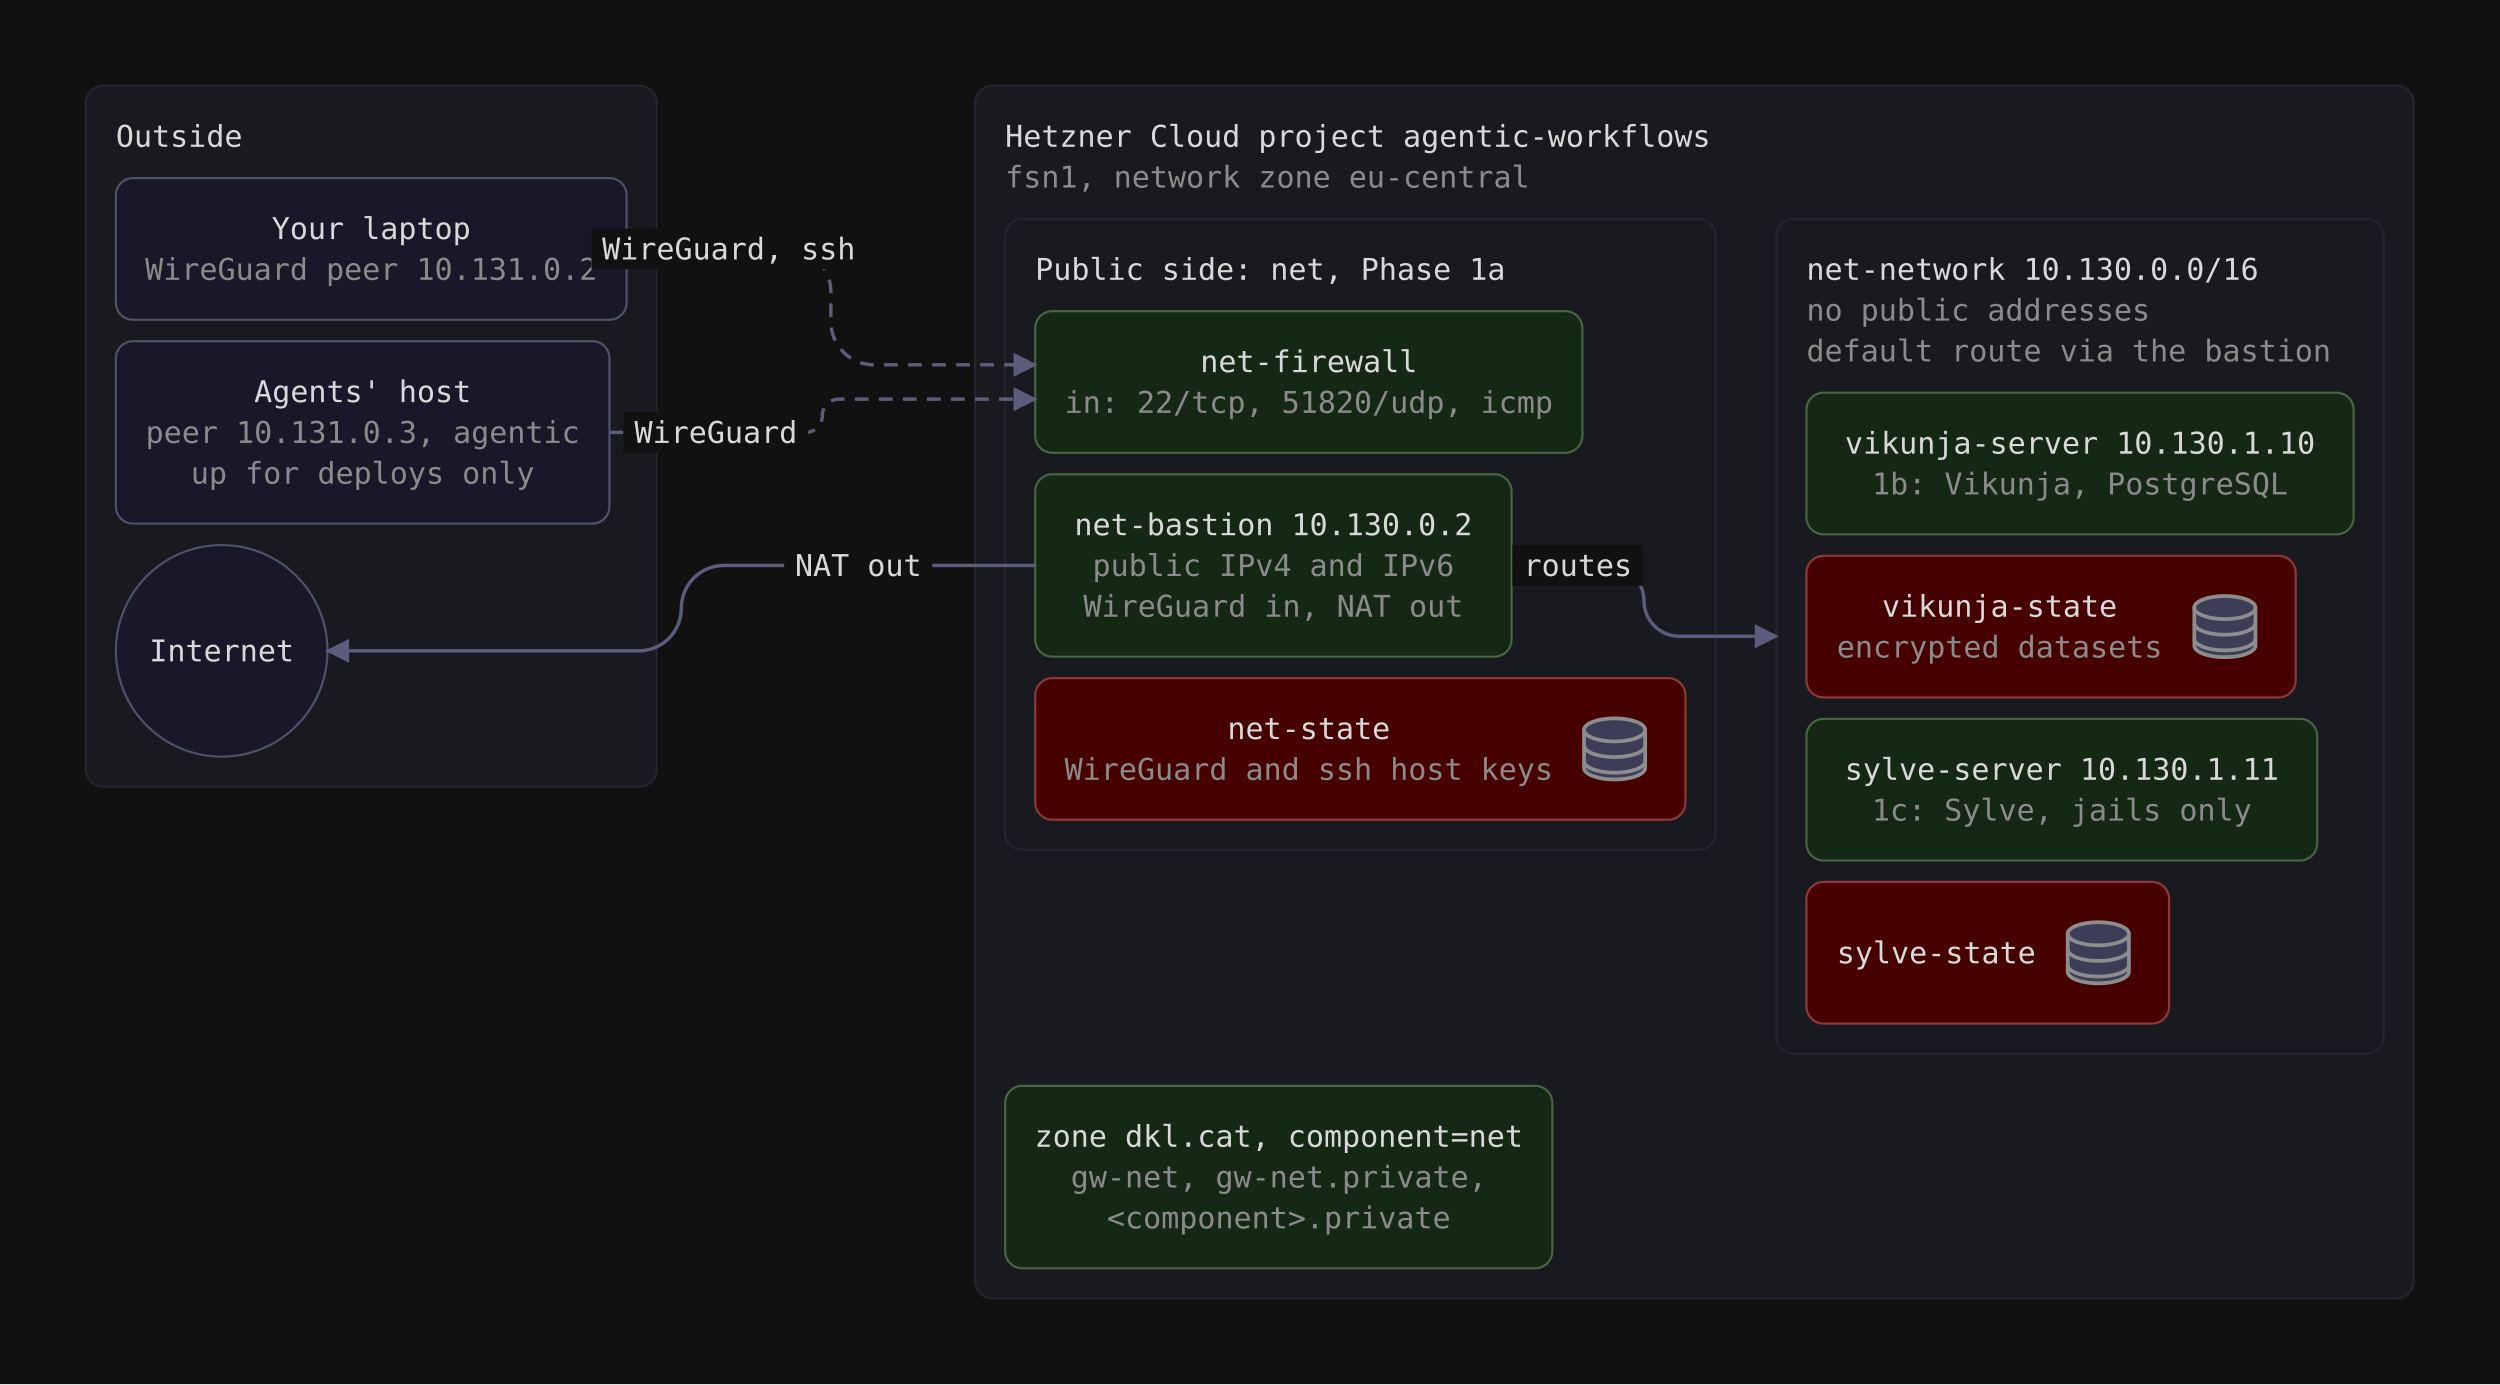
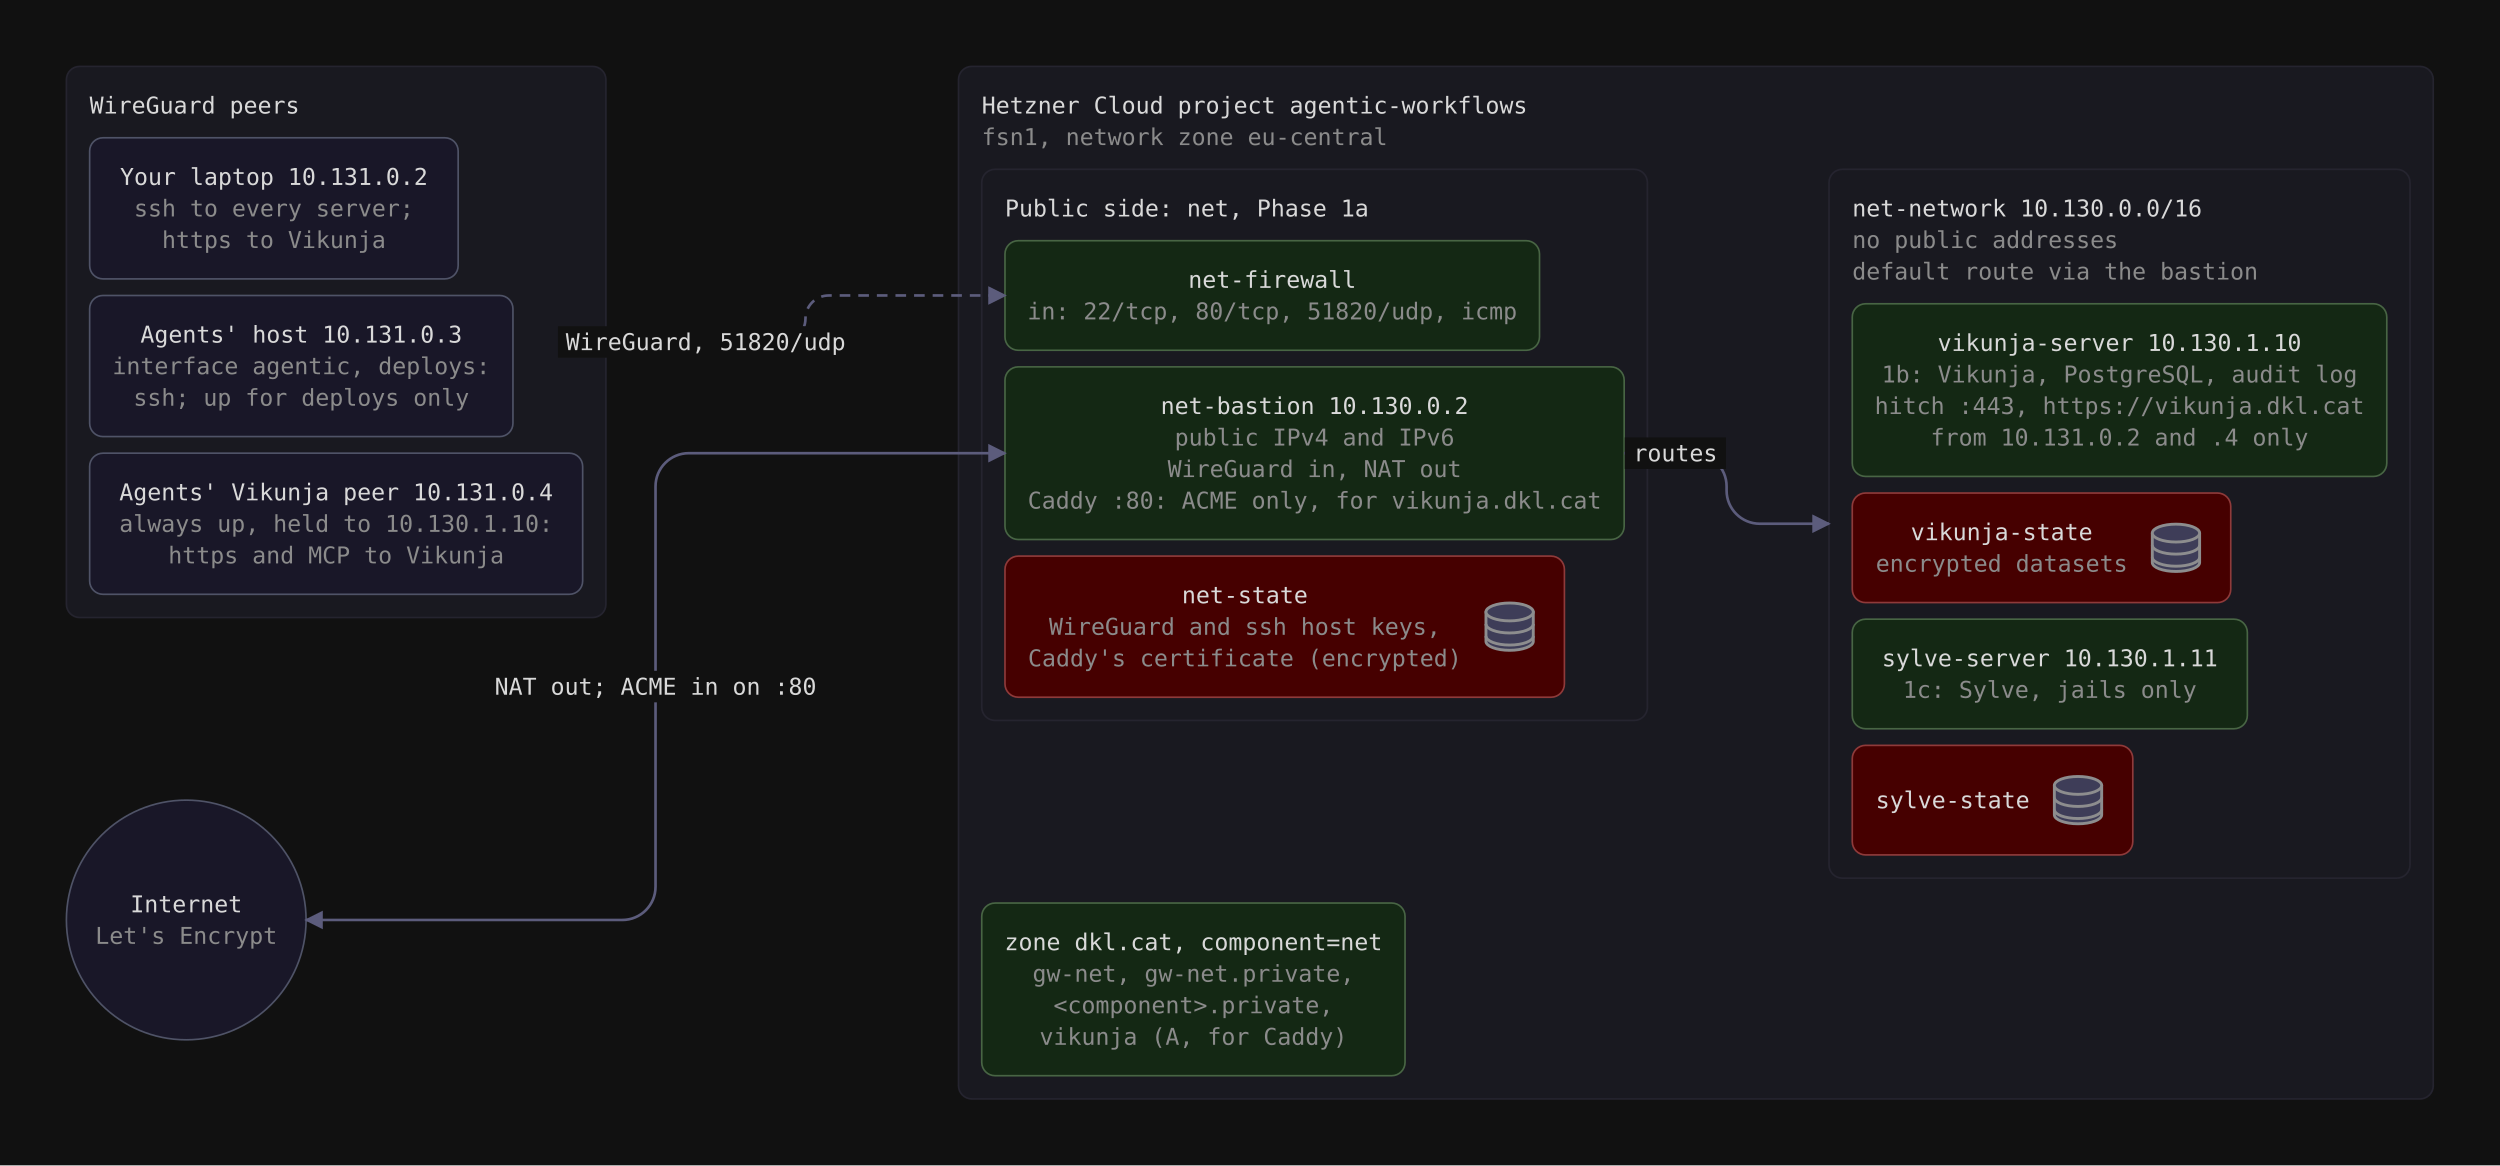
- <svg xmlns="http://www.w3.org/2000/svg" width="1165" height="645" viewBox="0 0 1165 645" font-family="'DejaVu Sans Mono', 'Menlo', 'Consolas', 'Liberation Mono', 'Courier New', monospace" font-size="14px">
+ <svg xmlns="http://www.w3.org/2000/svg" width="1506" height="702" viewBox="0 0 1506 702" font-family="'DejaVu Sans Mono', 'Menlo', 'Consolas', 'Liberation Mono', 'Courier New', monospace" font-size="14px">
  <defs>
-     <marker id="r8b2b56c4-arrow-5c5c7c" viewBox="0 0 10 10" refX="9" refY="5" markerWidth="7" markerHeight="7" orient="auto-start-reverse">
+     <marker id="r724c613c-arrow-5c5c7c" viewBox="0 0 10 10" refX="9" refY="5" markerWidth="7" markerHeight="7" orient="auto-start-reverse">
      <path d="M 0 0 L 10 5 L 0 10 z" fill="#5c5c7c" />
    </marker>
  </defs>
-   <rect x="0" y="0" width="1165" height="645" fill="#111111" />
-   <path d="M462.4 40 H1116.8 a8 8 0 0 1 8 8 V597 a8 8 0 0 1 -8 8 H462.4 a8 8 0 0 1 -8 -8 V48 a8 8 0 0 1 8 -8 Z" fill="#191920" stroke="#25242f" />
-   <text x="468.4" y="68.4" fill="#d9d9d9" text-anchor="start">Hetzner Cloud project agentic-workflows</text>
-   <text x="468.4" y="87.4" fill="#8b8b8b" text-anchor="start">fsn1, network zone eu-central</text>
-   <path d="M476.4 102 H791.4 a8 8 0 0 1 8 8 V388 a8 8 0 0 1 -8 8 H476.4 a8 8 0 0 1 -8 -8 V110 a8 8 0 0 1 8 -8 Z" fill="#191920" stroke="#25242f" />
-   <text x="482.4" y="130.4" fill="#d9d9d9" text-anchor="start">Public side: net, Phase 1a</text>
-   <path d="M490.4 145 H729.4 a8 8 0 0 1 8 8 V203 a8 8 0 0 1 -8 8 H490.4 a8 8 0 0 1 -8 -8 V153 a8 8 0 0 1 8 -8 Z" fill="#142814" stroke="#486544" />
-   <text x="609.9" y="173.4" fill="#d9d9d9" text-anchor="middle">net-firewall</text>
-   <text x="609.9" y="192.4" fill="#8b8b8b" text-anchor="middle">in: 22/tcp, 51820/udp, icmp</text>
-   <path d="M490.4 221 H696.4 a8 8 0 0 1 8 8 V298 a8 8 0 0 1 -8 8 H490.4 a8 8 0 0 1 -8 -8 V229 a8 8 0 0 1 8 -8 Z" fill="#142814" stroke="#486544" />
-   <text x="593.4" y="249.4" fill="#d9d9d9" text-anchor="middle">net-bastion  10.130.0.2</text>
-   <text x="593.4" y="268.4" fill="#8b8b8b" text-anchor="middle">public IPv4 and IPv6</text>
-   <text x="593.4" y="287.4" fill="#8b8b8b" text-anchor="middle">WireGuard in, NAT out</text>
-   <path d="M490.4 316 H777.4 a8 8 0 0 1 8 8 V374 a8 8 0 0 1 -8 8 H490.4 a8 8 0 0 1 -8 -8 V324 a8 8 0 0 1 8 -8 Z" fill="#460000" stroke="#8f3a3a" />
-   <text x="609.9" y="344.4" fill="#d9d9d9" text-anchor="middle">net-state</text>
-   <text x="609.9" y="363.4" fill="#8b8b8b" text-anchor="middle">WireGuard and ssh host keys</text>
-   <g transform="translate(733.4 330) scale(1.58333)">
+   <rect x="0" y="0" width="1506" height="702" fill="#111111" />
+   <path d="M585.4 40 H1457.8 a8 8 0 0 1 8 8 V654 a8 8 0 0 1 -8 8 H585.4 a8 8 0 0 1 -8 -8 V48 a8 8 0 0 1 8 -8 Z" fill="#191920" stroke="#25242f" />
+   <text x="591.4" y="68.4" fill="#d9d9d9" text-anchor="start">Hetzner Cloud project agentic-workflows</text>
+   <text x="591.4" y="87.4" fill="#8b8b8b" text-anchor="start">fsn1, network zone eu-central</text>
+   <path d="M599.4 102 H984.4 a8 8 0 0 1 8 8 V426 a8 8 0 0 1 -8 8 H599.4 a8 8 0 0 1 -8 -8 V110 a8 8 0 0 1 8 -8 Z" fill="#191920" stroke="#25242f" />
+   <text x="605.4" y="130.4" fill="#d9d9d9" text-anchor="start">Public side: net, Phase 1a</text>
+   <path d="M613.4 145 H919.4 a8 8 0 0 1 8 8 V203 a8 8 0 0 1 -8 8 H613.4 a8 8 0 0 1 -8 -8 V153 a8 8 0 0 1 8 -8 Z" fill="#142814" stroke="#486544" />
+   <text x="766.4" y="173.4" fill="#d9d9d9" text-anchor="middle">net-firewall</text>
+   <text x="766.4" y="192.4" fill="#8b8b8b" text-anchor="middle">in: 22/tcp, 80/tcp, 51820/udp, icmp</text>
+   <path d="M613.4 221 H970.4 a8 8 0 0 1 8 8 V317 a8 8 0 0 1 -8 8 H613.4 a8 8 0 0 1 -8 -8 V229 a8 8 0 0 1 8 -8 Z" fill="#142814" stroke="#486544" />
+   <text x="791.9" y="249.4" fill="#d9d9d9" text-anchor="middle">net-bastion  10.130.0.2</text>
+   <text x="791.9" y="268.4" fill="#8b8b8b" text-anchor="middle">public IPv4 and IPv6</text>
+   <text x="791.9" y="287.4" fill="#8b8b8b" text-anchor="middle">WireGuard in, NAT out</text>
+   <text x="791.9" y="306.4" fill="#8b8b8b" text-anchor="middle">Caddy :80: ACME only, for vikunja.dkl.cat</text>
+   <path d="M613.4 335 H934.4 a8 8 0 0 1 8 8 V412 a8 8 0 0 1 -8 8 H613.4 a8 8 0 0 1 -8 -8 V343 a8 8 0 0 1 8 -8 Z" fill="#460000" stroke="#8f3a3a" />
+   <text x="749.9" y="363.4" fill="#d9d9d9" text-anchor="middle">net-state</text>
+   <text x="749.9" y="382.4" fill="#8b8b8b" text-anchor="middle">WireGuard and ssh host keys,</text>
+   <text x="749.9" y="401.4" fill="#8b8b8b" text-anchor="middle">Caddy's certificate (encrypted)</text>
+   <g transform="translate(890.4 358.5) scale(1.58333)">
    <path d="M3 6.4 v11.2 a9 3.4 0 0 0 18 0 v-11.2 Z" fill="#3e3d58" stroke="#8d8d8e" stroke-width="1.1" stroke-linejoin="round" />
    <path d="M3 6.4 a9 3.4 0 0 1 18 0 a9 3.4 0 0 1 -18 0 Z" fill="#3e3d58" stroke="#8d8d8e" stroke-width="1.1" stroke-linejoin="round" />
    <path d="M3 11 a9 3.4 0 0 0 18 0" fill="none" stroke="#8d8d8e" stroke-width="1.1" stroke-linejoin="round" />
    <path d="M3 15.6 a9 3.4 0 0 0 18 0" fill="none" stroke="#8d8d8e" stroke-width="1.1" stroke-linejoin="round" />
  </g>
-   <path d="M835.8 102 H1102.8 a8 8 0 0 1 8 8 V483 a8 8 0 0 1 -8 8 H835.8 a8 8 0 0 1 -8 -8 V110 a8 8 0 0 1 8 -8 Z" fill="#191920" stroke="#25242f" />
-   <text x="841.8" y="130.4" fill="#d9d9d9" text-anchor="start">net-network  10.130.0.0/16</text>
-   <text x="841.8" y="149.4" fill="#8b8b8b" text-anchor="start">no public addresses</text>
-   <text x="841.8" y="168.4" fill="#8b8b8b" text-anchor="start">default route via the bastion</text>
-   <path d="M849.8 183 H1088.8 a8 8 0 0 1 8 8 V241 a8 8 0 0 1 -8 8 H849.8 a8 8 0 0 1 -8 -8 V191 a8 8 0 0 1 8 -8 Z" fill="#142814" stroke="#486544" />
-   <text x="969.3" y="211.4" fill="#d9d9d9" text-anchor="middle">vikunja-server  10.130.1.10</text>
-   <text x="969.3" y="230.4" fill="#8b8b8b" text-anchor="middle">1b: Vikunja, PostgreSQL</text>
-   <path d="M849.8 259 H1061.8 a8 8 0 0 1 8 8 V317 a8 8 0 0 1 -8 8 H849.8 a8 8 0 0 1 -8 -8 V267 a8 8 0 0 1 8 -8 Z" fill="#460000" stroke="#8f3a3a" />
-   <text x="931.8" y="287.4" fill="#d9d9d9" text-anchor="middle">vikunja-state</text>
-   <text x="931.8" y="306.4" fill="#8b8b8b" text-anchor="middle">encrypted datasets</text>
-   <g transform="translate(1017.8 273) scale(1.58333)">
+   <path d="M1109.8 102 H1443.8 a8 8 0 0 1 8 8 V521 a8 8 0 0 1 -8 8 H1109.8 a8 8 0 0 1 -8 -8 V110 a8 8 0 0 1 8 -8 Z" fill="#191920" stroke="#25242f" />
+   <text x="1115.8" y="130.4" fill="#d9d9d9" text-anchor="start">net-network  10.130.0.0/16</text>
+   <text x="1115.8" y="149.4" fill="#8b8b8b" text-anchor="start">no public addresses</text>
+   <text x="1115.8" y="168.4" fill="#8b8b8b" text-anchor="start">default route via the bastion</text>
+   <path d="M1123.8 183 H1429.8 a8 8 0 0 1 8 8 V279 a8 8 0 0 1 -8 8 H1123.8 a8 8 0 0 1 -8 -8 V191 a8 8 0 0 1 8 -8 Z" fill="#142814" stroke="#486544" />
+   <text x="1276.8" y="211.4" fill="#d9d9d9" text-anchor="middle">vikunja-server  10.130.1.10</text>
+   <text x="1276.8" y="230.4" fill="#8b8b8b" text-anchor="middle">1b: Vikunja, PostgreSQL, audit log</text>
+   <text x="1276.8" y="249.4" fill="#8b8b8b" text-anchor="middle">hitch :443, https://vikunja.dkl.cat</text>
+   <text x="1276.8" y="268.4" fill="#8b8b8b" text-anchor="middle">from 10.131.0.2 and .4 only</text>
+   <path d="M1123.8 297 H1335.8 a8 8 0 0 1 8 8 V355 a8 8 0 0 1 -8 8 H1123.8 a8 8 0 0 1 -8 -8 V305 a8 8 0 0 1 8 -8 Z" fill="#460000" stroke="#8f3a3a" />
+   <text x="1205.8" y="325.4" fill="#d9d9d9" text-anchor="middle">vikunja-state</text>
+   <text x="1205.8" y="344.4" fill="#8b8b8b" text-anchor="middle">encrypted datasets</text>
+   <g transform="translate(1291.8 311) scale(1.58333)">
    <path d="M3 6.4 v11.2 a9 3.4 0 0 0 18 0 v-11.2 Z" fill="#3e3d58" stroke="#8d8d8e" stroke-width="1.1" stroke-linejoin="round" />
    <path d="M3 6.4 a9 3.4 0 0 1 18 0 a9 3.4 0 0 1 -18 0 Z" fill="#3e3d58" stroke="#8d8d8e" stroke-width="1.1" stroke-linejoin="round" />
    <path d="M3 11 a9 3.4 0 0 0 18 0" fill="none" stroke="#8d8d8e" stroke-width="1.1" stroke-linejoin="round" />
    <path d="M3 15.6 a9 3.4 0 0 0 18 0" fill="none" stroke="#8d8d8e" stroke-width="1.1" stroke-linejoin="round" />
  </g>
-   <path d="M849.8 335 H1071.8 a8 8 0 0 1 8 8 V393 a8 8 0 0 1 -8 8 H849.8 a8 8 0 0 1 -8 -8 V343 a8 8 0 0 1 8 -8 Z" fill="#142814" stroke="#486544" />
-   <text x="960.8" y="363.4" fill="#d9d9d9" text-anchor="middle">sylve-server  10.130.1.11</text>
-   <text x="960.8" y="382.4" fill="#8b8b8b" text-anchor="middle">1c: Sylve, jails only</text>
-   <path d="M849.8 411 H1002.8 a8 8 0 0 1 8 8 V469 a8 8 0 0 1 -8 8 H849.8 a8 8 0 0 1 -8 -8 V419 a8 8 0 0 1 8 -8 Z" fill="#460000" stroke="#8f3a3a" />
-   <text x="902.3" y="448.9" fill="#d9d9d9" text-anchor="middle">sylve-state</text>
-   <g transform="translate(958.8 425) scale(1.58333)">
+   <path d="M1123.8 373 H1345.8 a8 8 0 0 1 8 8 V431 a8 8 0 0 1 -8 8 H1123.8 a8 8 0 0 1 -8 -8 V381 a8 8 0 0 1 8 -8 Z" fill="#142814" stroke="#486544" />
+   <text x="1234.8" y="401.4" fill="#d9d9d9" text-anchor="middle">sylve-server  10.130.1.11</text>
+   <text x="1234.8" y="420.4" fill="#8b8b8b" text-anchor="middle">1c: Sylve, jails only</text>
+   <path d="M1123.8 449 H1276.8 a8 8 0 0 1 8 8 V507 a8 8 0 0 1 -8 8 H1123.8 a8 8 0 0 1 -8 -8 V457 a8 8 0 0 1 8 -8 Z" fill="#460000" stroke="#8f3a3a" />
+   <text x="1176.3" y="486.9" fill="#d9d9d9" text-anchor="middle">sylve-state</text>
+   <g transform="translate(1232.8 463) scale(1.58333)">
    <path d="M3 6.4 v11.2 a9 3.4 0 0 0 18 0 v-11.2 Z" fill="#3e3d58" stroke="#8d8d8e" stroke-width="1.1" stroke-linejoin="round" />
    <path d="M3 6.4 a9 3.4 0 0 1 18 0 a9 3.4 0 0 1 -18 0 Z" fill="#3e3d58" stroke="#8d8d8e" stroke-width="1.1" stroke-linejoin="round" />
    <path d="M3 11 a9 3.4 0 0 0 18 0" fill="none" stroke="#8d8d8e" stroke-width="1.1" stroke-linejoin="round" />
    <path d="M3 15.6 a9 3.4 0 0 0 18 0" fill="none" stroke="#8d8d8e" stroke-width="1.1" stroke-linejoin="round" />
  </g>
-   <path d="M476.4 506 H715.4 a8 8 0 0 1 8 8 V583 a8 8 0 0 1 -8 8 H476.4 a8 8 0 0 1 -8 -8 V514 a8 8 0 0 1 8 -8 Z" fill="#142814" stroke="#486544" />
-   <text x="595.9" y="534.4" fill="#d9d9d9" text-anchor="middle">zone dkl.cat, component=net</text>
-   <text x="595.9" y="553.4" fill="#8b8b8b" text-anchor="middle">gw-net, gw-net.private,</text>
-   <text x="595.9" y="572.4" fill="#8b8b8b" text-anchor="middle">&lt;component&gt;.private</text>
-   <path d="M48 40 H298 a8 8 0 0 1 8 8 V358.6 a8 8 0 0 1 -8 8 H48 a8 8 0 0 1 -8 -8 V48 a8 8 0 0 1 8 -8 Z" fill="#191920" stroke="#25242f" />
-   <text x="54" y="68.4" fill="#d9d9d9" text-anchor="start">Outside</text>
-   <path d="M62 83 H284 a8 8 0 0 1 8 8 V141 a8 8 0 0 1 -8 8 H62 a8 8 0 0 1 -8 -8 V91 a8 8 0 0 1 8 -8 Z" fill="#191728" stroke="#4f5367" />
-   <text x="173" y="111.4" fill="#d9d9d9" text-anchor="middle">Your laptop</text>
-   <text x="173" y="130.4" fill="#8b8b8b" text-anchor="middle">WireGuard peer 10.131.0.2</text>
-   <path d="M62 159 H276 a8 8 0 0 1 8 8 V236 a8 8 0 0 1 -8 8 H62 a8 8 0 0 1 -8 -8 V167 a8 8 0 0 1 8 -8 Z" fill="#191728" stroke="#4f5367" />
-   <text x="169" y="187.4" fill="#d9d9d9" text-anchor="middle">Agents' host</text>
-   <text x="169" y="206.4" fill="#8b8b8b" text-anchor="middle">peer 10.131.0.3, agentic</text>
-   <text x="169" y="225.4" fill="#8b8b8b" text-anchor="middle">up for deploys only</text>
-   <path d="M54 303.3 a49.3 49.3 0 1 0 98.6 0 a49.3 49.3 0 1 0 -98.6 0 Z" fill="#191728" stroke="#4f5367" />
-   <text x="103.3" y="308.2" fill="#d9d9d9" text-anchor="middle">Internet</text>
-   <path d="M 292 116 L 367.2 116 C 378.25 116, 387.2 124.95, 387.2 136 L 387.2 150 C 387.2 161.05, 396.15 170, 407.2 170 L 482.4 170" fill="none" stroke="#5c5c7c" stroke-width="1.6" stroke-dasharray="6.4 4.8" marker-end="url(#r8b2b56c4-arrow-5c5c7c)" />
-   <rect x="275.6" y="106.5" width="128" height="19" fill="#111111" />
-   <text x="339.6" y="120.9" fill="#d9d9d9" text-anchor="middle">WireGuard, ssh</text>
-   <path d="M 284 201.5 L 375.45 201.5 C 379.73 201.5, 383.2 198.03, 383.2 193.75 L 383.2 193.75 C 383.2 189.47, 386.67 186, 390.95 186 L 482.4 186" fill="none" stroke="#5c5c7c" stroke-width="1.6" stroke-dasharray="6.4 4.8" marker-end="url(#r8b2b56c4-arrow-5c5c7c)" />
-   <rect x="290.6" y="192" width="86" height="19" fill="#111111" />
-   <text x="333.6" y="206.4" fill="#d9d9d9" text-anchor="middle">WireGuard</text>
-   <path d="M 482.4 263.5 L 337.4 263.5 C 326.41 263.5, 317.5 272.41, 317.5 283.4 L 317.5 283.4 C 317.5 294.39, 308.59 303.3, 297.6 303.3 L 152.6 303.3" fill="none" stroke="#5c5c7c" stroke-width="1.6" marker-end="url(#r8b2b56c4-arrow-5c5c7c)" />
-   <rect x="365.45" y="254" width="69" height="19" fill="#111111" />
-   <text x="399.95" y="268.4" fill="#d9d9d9" text-anchor="middle">NAT out</text>
-   <path d="M 704.4 263.5 L 749.6 263.5 C 758.71 263.5, 766.1 270.89, 766.1 280 L 766.1 280 C 766.1 289.11, 773.49 296.5, 782.6 296.5 L 827.8 296.5" fill="none" stroke="#5c5c7c" stroke-width="1.6" marker-end="url(#r8b2b56c4-arrow-5c5c7c)" />
-   <rect x="704.75" y="254" width="61" height="19" fill="#111111" />
-   <text x="735.25" y="268.4" fill="#d9d9d9" text-anchor="middle">routes</text>
+   <path d="M599.4 544 H838.4 a8 8 0 0 1 8 8 V640 a8 8 0 0 1 -8 8 H599.4 a8 8 0 0 1 -8 -8 V552 a8 8 0 0 1 8 -8 Z" fill="#142814" stroke="#486544" />
+   <text x="718.9" y="572.4" fill="#d9d9d9" text-anchor="middle">zone dkl.cat, component=net</text>
+   <text x="718.9" y="591.4" fill="#8b8b8b" text-anchor="middle">gw-net, gw-net.private,</text>
+   <text x="718.9" y="610.4" fill="#8b8b8b" text-anchor="middle">&lt;component&gt;.private,</text>
+   <text x="718.9" y="629.4" fill="#8b8b8b" text-anchor="middle">vikunja (A, for Caddy)</text>
+   <path d="M48 40 H357 a8 8 0 0 1 8 8 V364 a8 8 0 0 1 -8 8 H48 a8 8 0 0 1 -8 -8 V48 a8 8 0 0 1 8 -8 Z" fill="#191920" stroke="#25242f" />
+   <text x="54" y="68.4" fill="#d9d9d9" text-anchor="start">WireGuard peers</text>
+   <path d="M62 83 H268 a8 8 0 0 1 8 8 V160 a8 8 0 0 1 -8 8 H62 a8 8 0 0 1 -8 -8 V91 a8 8 0 0 1 8 -8 Z" fill="#191728" stroke="#4f5367" />
+   <text x="165" y="111.4" fill="#d9d9d9" text-anchor="middle">Your laptop  10.131.0.2</text>
+   <text x="165" y="130.4" fill="#8b8b8b" text-anchor="middle">ssh to every server;</text>
+   <text x="165" y="149.4" fill="#8b8b8b" text-anchor="middle">https to Vikunja</text>
+   <path d="M62 178 H301 a8 8 0 0 1 8 8 V255 a8 8 0 0 1 -8 8 H62 a8 8 0 0 1 -8 -8 V186 a8 8 0 0 1 8 -8 Z" fill="#191728" stroke="#4f5367" />
+   <text x="181.5" y="206.4" fill="#d9d9d9" text-anchor="middle">Agents' host  10.131.0.3</text>
+   <text x="181.5" y="225.4" fill="#8b8b8b" text-anchor="middle">interface agentic, deploys:</text>
+   <text x="181.5" y="244.4" fill="#8b8b8b" text-anchor="middle">ssh; up for deploys only</text>
+   <path d="M62 273 H343 a8 8 0 0 1 8 8 V350 a8 8 0 0 1 -8 8 H62 a8 8 0 0 1 -8 -8 V281 a8 8 0 0 1 8 -8 Z" fill="#191728" stroke="#4f5367" />
+   <text x="202.5" y="301.4" fill="#d9d9d9" text-anchor="middle">Agents' Vikunja peer  10.131.0.4</text>
+   <text x="202.5" y="320.4" fill="#8b8b8b" text-anchor="middle">always up, held to 10.130.1.10:</text>
+   <text x="202.5" y="339.4" fill="#8b8b8b" text-anchor="middle">https and MCP to Vikunja</text>
+   <path d="M40 554.19 a72.19 72.19 0 1 0 144.38 0 a72.19 72.19 0 1 0 -144.38 0 Z" fill="#191728" stroke="#4f5367" />
+   <text x="112.19" y="549.59" fill="#d9d9d9" text-anchor="middle">Internet</text>
+   <text x="112.19" y="568.59" fill="#8b8b8b" text-anchor="middle">Let's Encrypt</text>
+   <path d="M 365 206 L 471.2 206 C 478.93 206, 485.2 199.73, 485.2 192 L 485.2 192 C 485.2 184.27, 491.47 178, 499.2 178 L 605.4 178" fill="none" stroke="#5c5c7c" stroke-width="1.6" stroke-dasharray="6.4 4.8" marker-end="url(#r724c613c-arrow-5c5c7c)" />
+   <rect x="336.1" y="196.5" width="178" height="19" fill="#111111" />
+   <text x="425.1" y="210.9" fill="#d9d9d9" text-anchor="middle">WireGuard, 51820/udp</text>
+   <path d="M 184.38 554.19 L 374.89 554.19 C 385.94 554.19, 394.89 545.24, 394.89 534.19 L 394.89 293 C 394.89 281.95, 403.84 273, 414.89 273 L 605.4 273" fill="none" stroke="#5c5c7c" stroke-width="1.6" marker-end="url(#r724c613c-arrow-5c5c7c)" marker-start="url(#r724c613c-arrow-5c5c7c)" />
+   <rect x="292.89" y="404.09" width="204" height="19" fill="#111111" />
+   <text x="394.89" y="418.49" fill="#d9d9d9" text-anchor="middle">NAT out; ACME in on :80</text>
+   <path d="M 978.4 273 L 1020.1 273 C 1031.15 273, 1040.1 281.95, 1040.1 293 L 1040.1 295.5 C 1040.1 306.55, 1049.05 315.5, 1060.1 315.5 L 1101.8 315.5" fill="none" stroke="#5c5c7c" stroke-width="1.6" marker-end="url(#r724c613c-arrow-5c5c7c)" />
+   <rect x="978.75" y="263.5" width="61" height="19" fill="#111111" />
+   <text x="1009.25" y="277.9" fill="#d9d9d9" text-anchor="middle">routes</text>
</svg>
